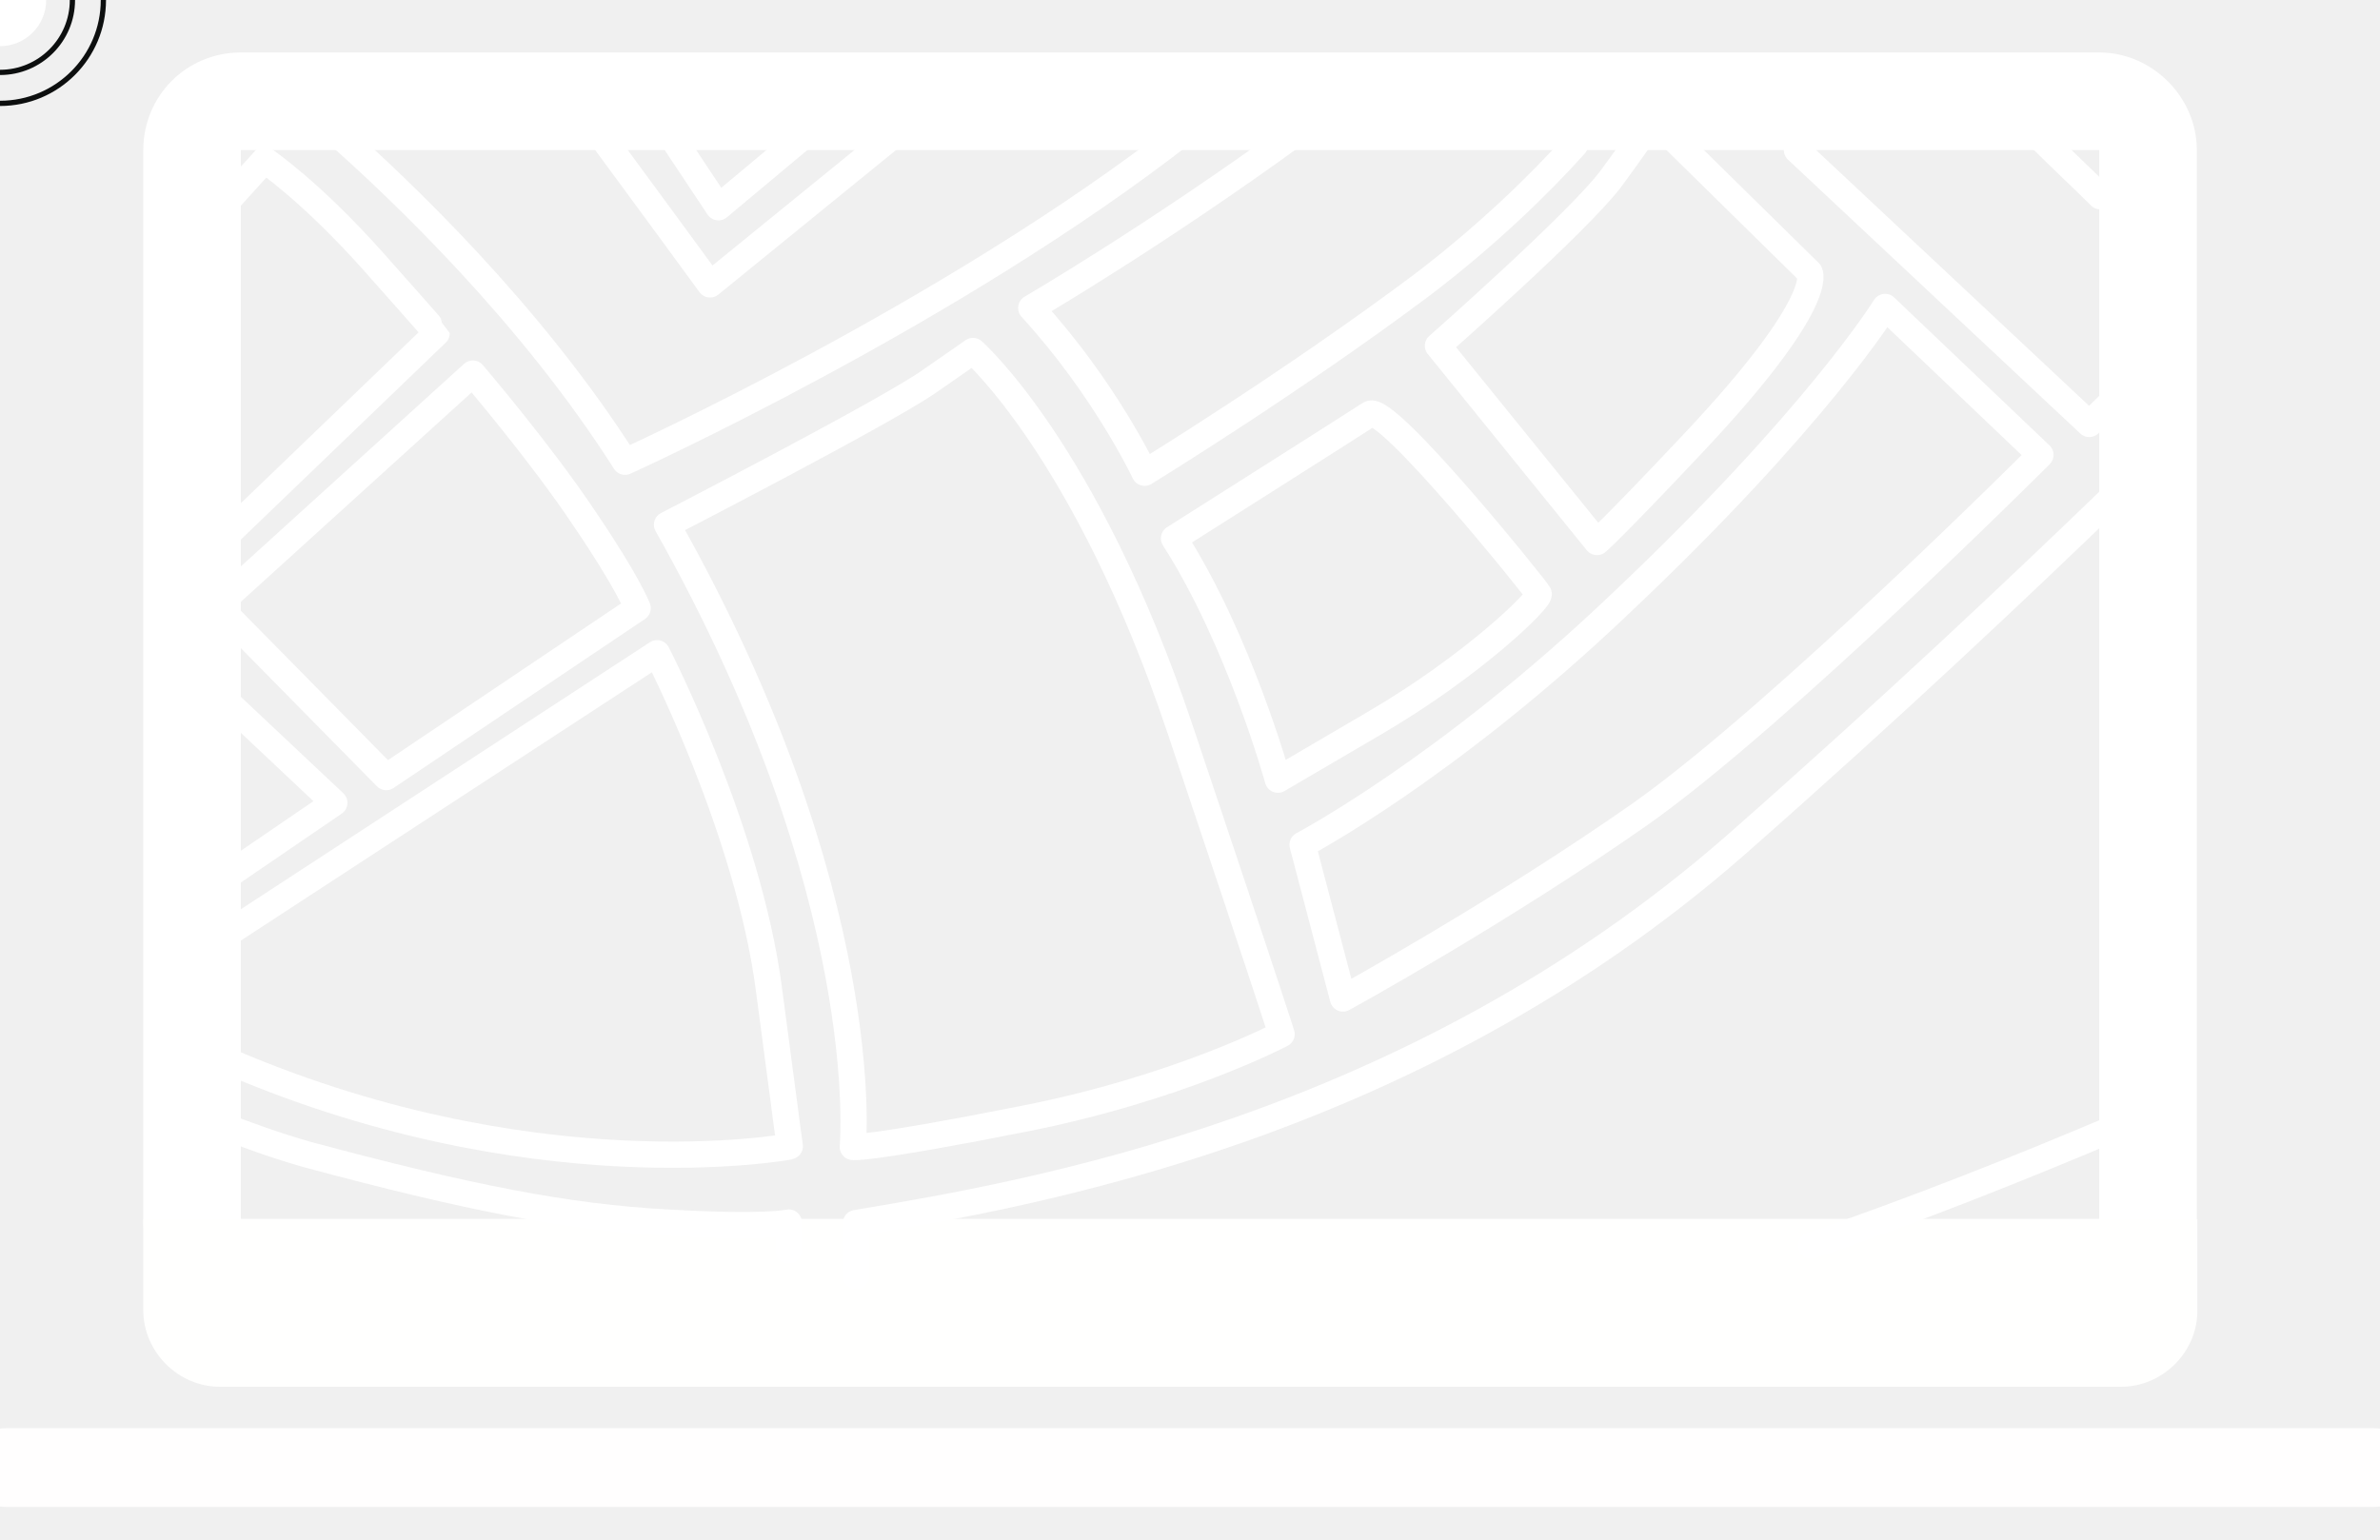
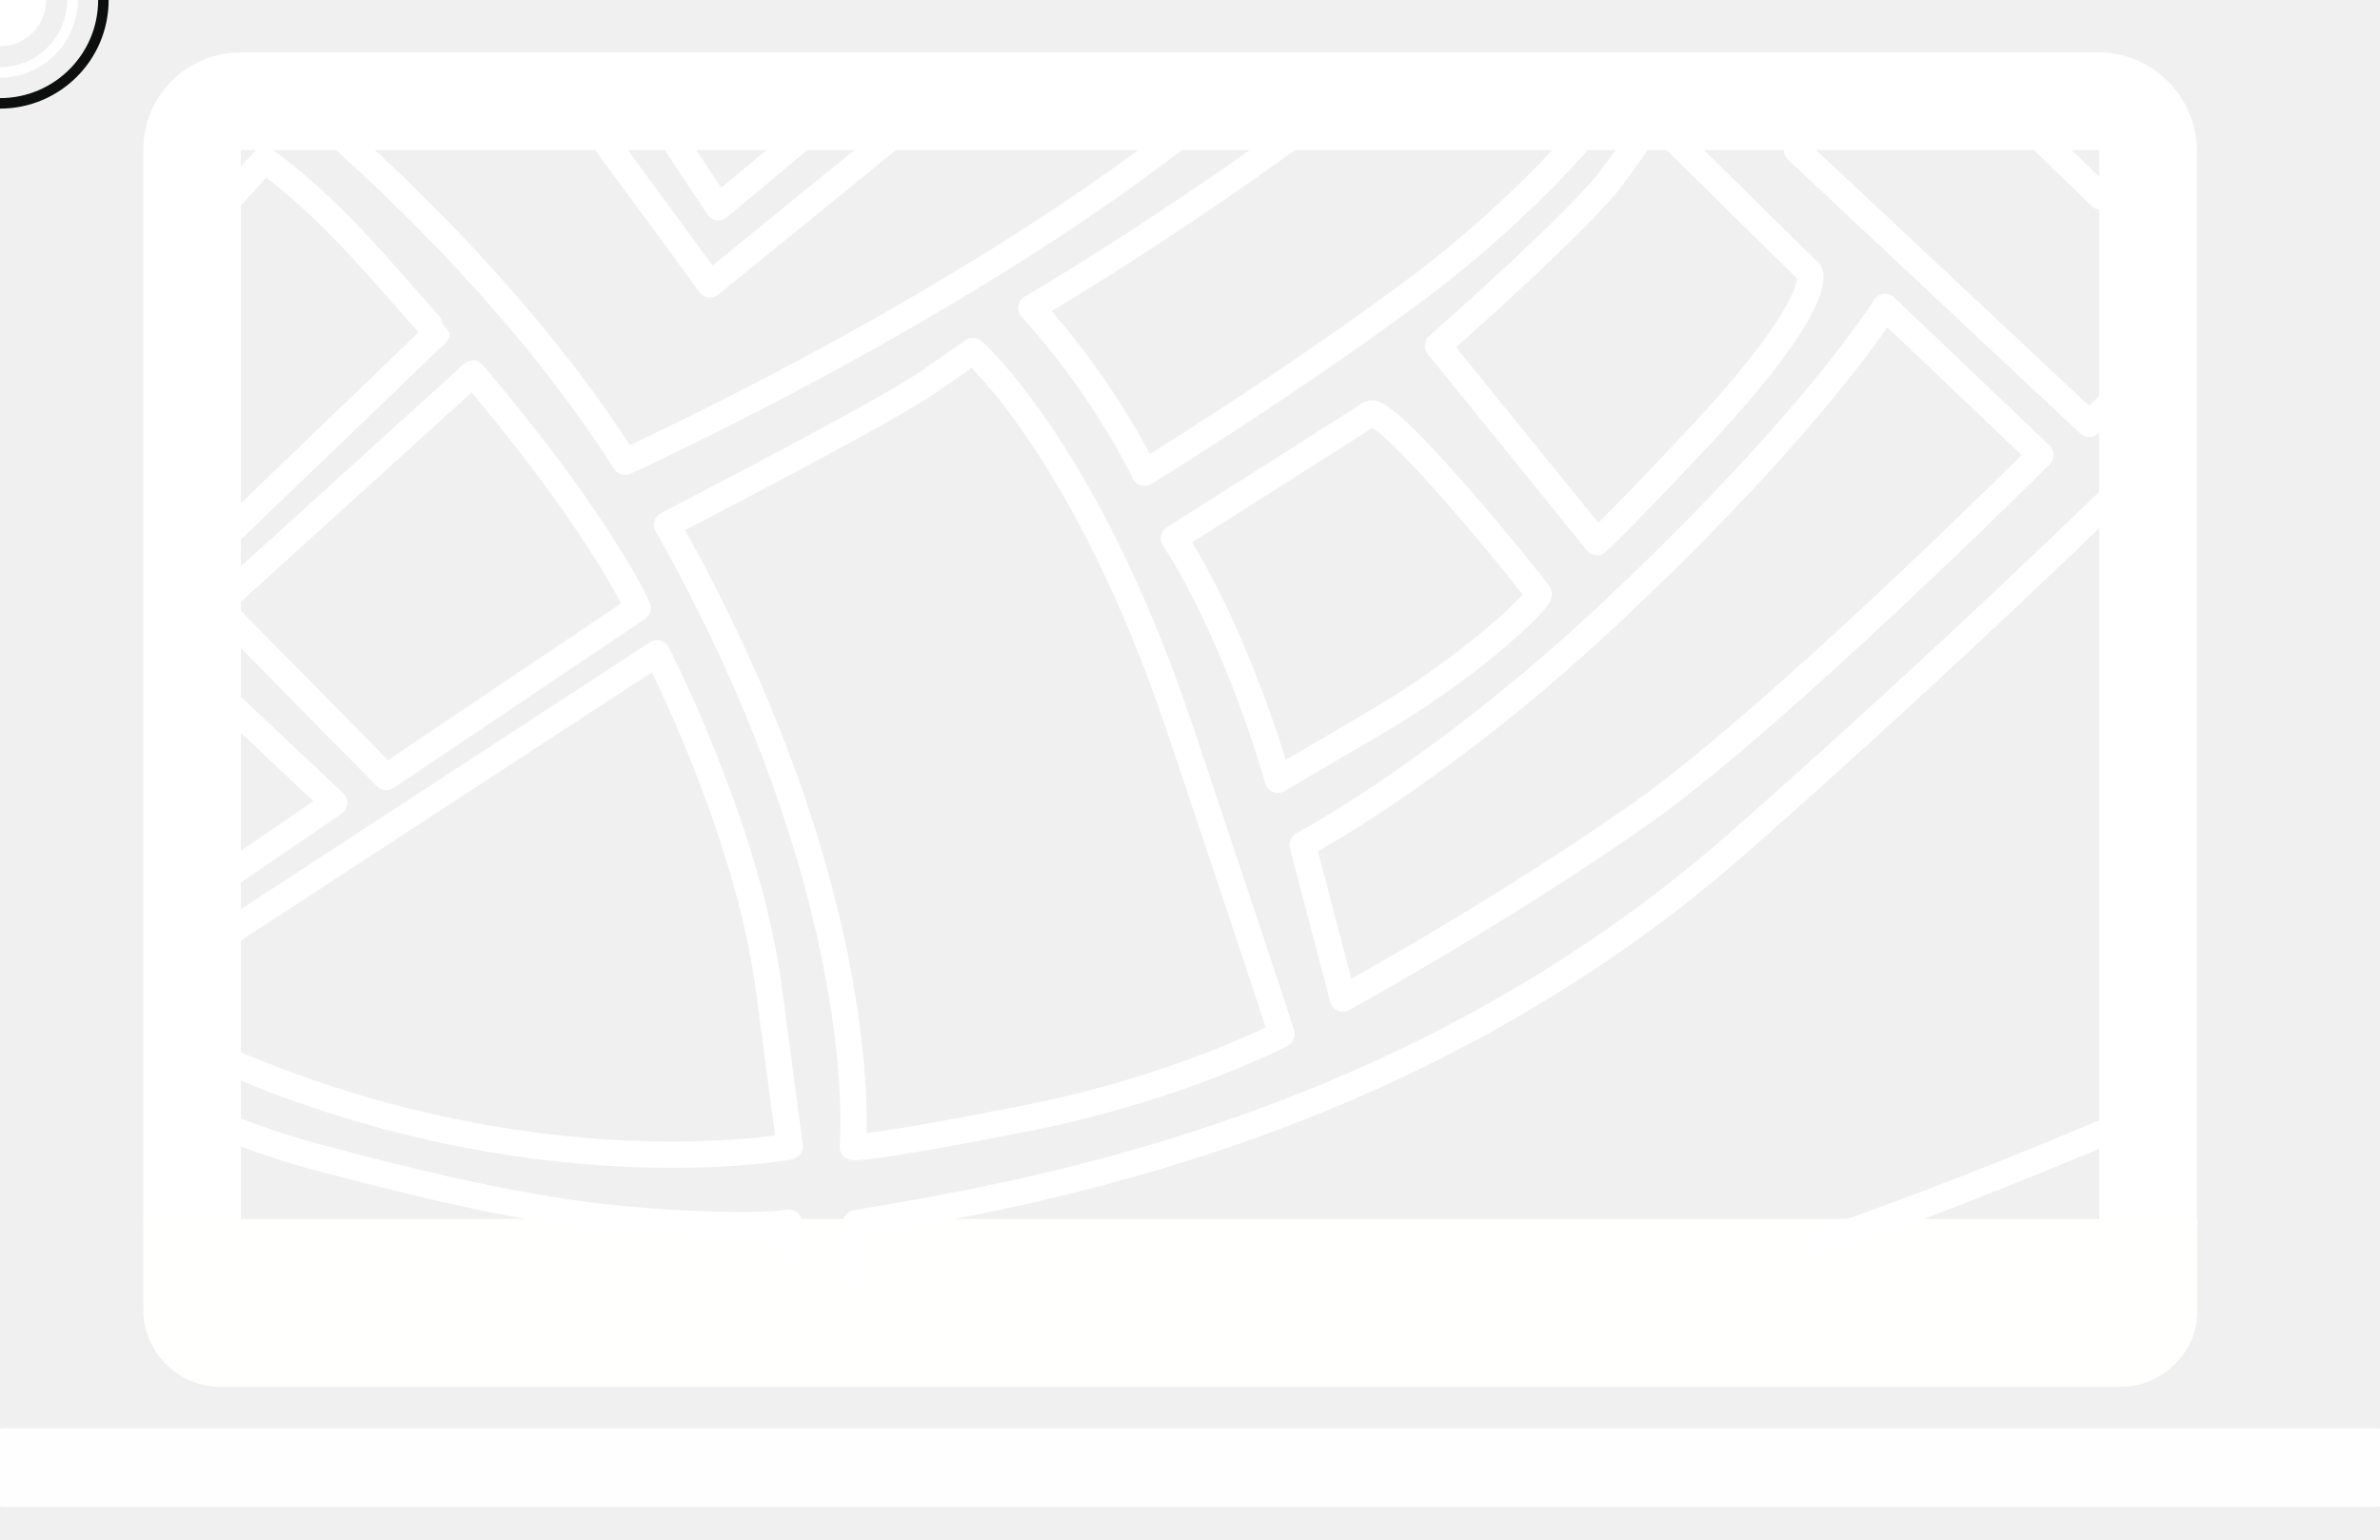
<svg xmlns="http://www.w3.org/2000/svg" version="1.1" id="Слой_1" x="0px" y="0px" viewBox="0 0 453.5 293.5" style="enable-background:new 0 0 453.5 283.5;" xml:space="preserve">
  <style type="text/css">
- 	.st0{fill:none;stroke:#0D0F0F;stroke-linecap:round;stroke-linejoin:round;stroke-miterlimit:10;}
- 	.st1{fill:#FFFFFF;}
+ 	.st0{fill:none;stroke:#FFFFFF;stroke-linecap:round;stroke-linejoin:round;stroke-miterlimit:10;stroke-width:2;}
+ 	.st9{fill:none;stroke:#0D0F0F;stroke-linecap:round;stroke-linejoin:round;stroke-miterlimit:10;stroke-width:2;}
+ 	.st1{fill:#FFFFFF;stroke-width:2;}
	.st2{fill:#FFFFFF;}
	.st3{fill:#FFFFFE;}
	.st4{fill:#FFFFFF;stroke:#FFFEFE;stroke-width:15;stroke-linecap:round;stroke-linejoin:round;stroke-miterlimit:10;}
	.st5{fill:none;stroke:#FFFFFF;stroke-width:5;stroke-linecap:round;stroke-linejoin:round;stroke-miterlimit:10;}
	.st6{fill:none;stroke:#FFFFFF;stroke-width:2;stroke-linecap:round;stroke-linejoin:round;stroke-miterlimit:10;}
			.st0{
  -webkit-animation: blink 1.5s linear infinite;
  animation: blink 1.5s linear infinite;
}
+ 				.st9{
+   -webkit-animation: blink2 1.5s linear infinite;
+   animation: blink2 1.5s linear infinite;
+ }
@-webkit-keyframes blink {
  0% { stroke: rgb(255, 255, 255); }
-   50% { stroke: rgba(255, 255, 255, 0.5); }
-   100% { stroke: rgba(255, 255, 255, 0.1); }
+   50% { stroke: rgba(255, 255, 255, 0.3); }
+   900% { stroke: rgba(255, 255, 255, 0); }
}
@keyframes blink {
  0% { stroke: rgb(255, 255, 255); }
-   50% { stroke: rgba(255, 255, 255, 0.5); }
-   100% { stroke: rgba(255, 255, 255, 0.1); }
+   50% { stroke: rgba(255, 255, 255, 0.3); }
+   100% { stroke: rgba(255, 255, 255, 0); }
+ }
+ 	@-webkit-keyframes blink2 {
+   0% { stroke: rgb(255, 255, 255, 0); }
+   32% { stroke: rgb(255, 255, 255, 0); }
+   33% { stroke: rgb(255, 255, 255, 1); }
+   50% { stroke: rgba(255, 255, 255, 0.6); }
+   900% { stroke: rgba(255, 255, 255, 0); }
+ }
+ @keyframes blink2 {
+   0% { stroke: rgb(255, 255, 255, 0); }
+   32% { stroke: rgb(255, 255, 255, 0); }
+   33% { stroke: rgb(255, 255, 255, 1); }
+   50% { stroke: rgba(255, 255, 255, 0.6); }
+   100% { stroke: rgba(255, 255, 255, 0); }
}
</style>
  <g id="dot">
    <animateMotion begin="0s" dur="28s" repeatCount="indefinite" path="M118.3,94.4l67.4-35.7c0,0,22.1,21.3,28.5,35.7c6.4,14.4,44.2-22.9,44.2-22.9s4.5-3.2,12.5,6.9   s29.3,31.4,29.3,31.4s-1.6,10.4,21.3-15.4c23.2-25.8,28.5-35.7,28.5-35.7s3.7-14.9,24,8.3c20.2,23.2,32.7,12.5,8,36.5   c-24.8,24-61,63.1-107.8,86.8s-114.5,35.9-114.5,35.9s-5.3-36.7-14.4-65.2S118.3,94.4,118.3,94.4z" />
    <circle class="st0" cx="0" cy="0" r="13.8" />
-     <circle class="st0" cx="0" cy="0" r="19.7" />
+     <circle class="st9" cx="0" cy="0" r="19.7" />
    <circle class="st1" cx="0" cy="0" r="8.8" />
  </g>
  <g id="laptop">
    <g>
      <path class="st2" d="M400,28.6v203.7H45.9V28.6H400 M400,10H45.9c-10.4,0-18.6,8.3-18.6,18.6v203.7c0,10.4,8.3,18.6,18.6,18.6H400    c10.4,0,18.6-8.3,18.6-18.6V28.6C418.6,18.5,410.1,10,400,10L400,10z" />
    </g>
    <path class="st3" d="M404.2,264.3H41.9c-8,0-14.6-6.7-14.6-14.6v-17.3h391.4v17.6C418.6,257.9,411.9,264.3,404.2,264.3z" />
    <line class="st4" x1="1.1" y1="279.7" x2="452.4" y2="279.7" />
    <path class="st5" d="M64.5,25.7C75.9,35.8,101,59.5,119.1,88c0,0,62.3-28.2,106.8-63.1" />
    <path class="st5" d="M172.3,24.1l-37,30.1c0,0-16.5-22.6-30.4-41.3" />
    <path class="st5" d="M118.3,12.9c3.5,4.5,6.4,8.5,8.5,11.4c10.1,15.2,10.1,15.2,10.1,15.2l22.6-18.9" />
    <path class="st5" d="M127.1,100c0,0,41.3-21.3,49.8-27.2c8.5-5.9,8.5-5.9,8.5-5.9s21.6,18.9,39.4,71.9s19.4,58.3,19.4,58.3   s-19.7,10.4-49.5,16.2c-29.8,5.9-32.2,5.3-32.2,5.3S167,170.8,127.1,100z" />
    <path class="st5" d="M300.1,27.6c-6.7,7.5-16.8,17.3-29,26.6c-24.8,18.6-53,35.9-53,35.9s-7.5-16-21.6-31.4   c0,0,23.7-13.8,51.1-33.8" />
    <path class="st5" d="M223.7,102.6c0,0,34.1-21.6,37.3-23.7c3.2-2.1,31.7,33.3,32.2,34.3c0.3,1.1-12.5,13.6-31.1,24.5   s-18.6,10.9-18.6,10.9S236.2,122.1,223.7,102.6z" />
    <path class="st5" d="M40.8,179.6l84.4-55.1c0,0,17.3,33.5,21.3,63.9c4,30.4,4,30.1,4,30.1s-49.5,9.3-109.4-17.3" />
    <path class="st5" d="M90.1,71.2c0,0,13,15.2,21.3,27.7c8.3,12.2,10.1,17,10.1,17l-47.9,32.2l-32.2-32.7L90.1,71.2z" />
    <polyline class="st5" points="41.6,132.2 63.7,153 41.9,167.9  " />
    <path class="st5" d="M40.8,41.1l9.6-10.6c0,0,8.8,5.9,20.8,19.4s12,13.6,12,13.6l-41.5,39.9" />
    <path class="st5" d="M274,65.9c0,0,26.9-23.7,33-31.9c6.1-8.3,8-11.4,8-11.4l29.8,29.3c0,0,3.5,5.3-22.1,32.5   c-16,17-18.4,18.9-18.4,18.9L274,65.9z" />
    <path class="st5" d="M248.2,161c0,0,27.4-14.4,60.4-45.8c37.5-35.4,50.6-56.7,50.6-56.7l29.6,28.2c0,0-49.3,49.3-75.9,68.2   c-26.9,18.9-57,35.4-57,35.4L248.2,161z" />
    <path class="st5" d="M40.8,213.9c6.1,2.4,12,4.5,17.6,6.1c30.9,8.3,49.8,12,68.7,13c18.9,1.1,23.2,0,23.2,0v5.3" />
    <path class="st5" d="M345.1,237.4c20-6.9,39.4-14.6,57.8-22.4" />
    <path class="st5" d="M402.9,94.4c-17.6,17-42.1,40.2-72.1,66.6c-62,54.3-134.7,66.6-167.7,72.1v10.1" />
    <polyline class="st5" points="342.4,28.6 398.1,80.8 402.4,76.6  " />
    <path class="st5" d="M400.2,37.4c-3.5-3.5-7.2-6.9-11.2-10.9" />
  </g>
</svg>
